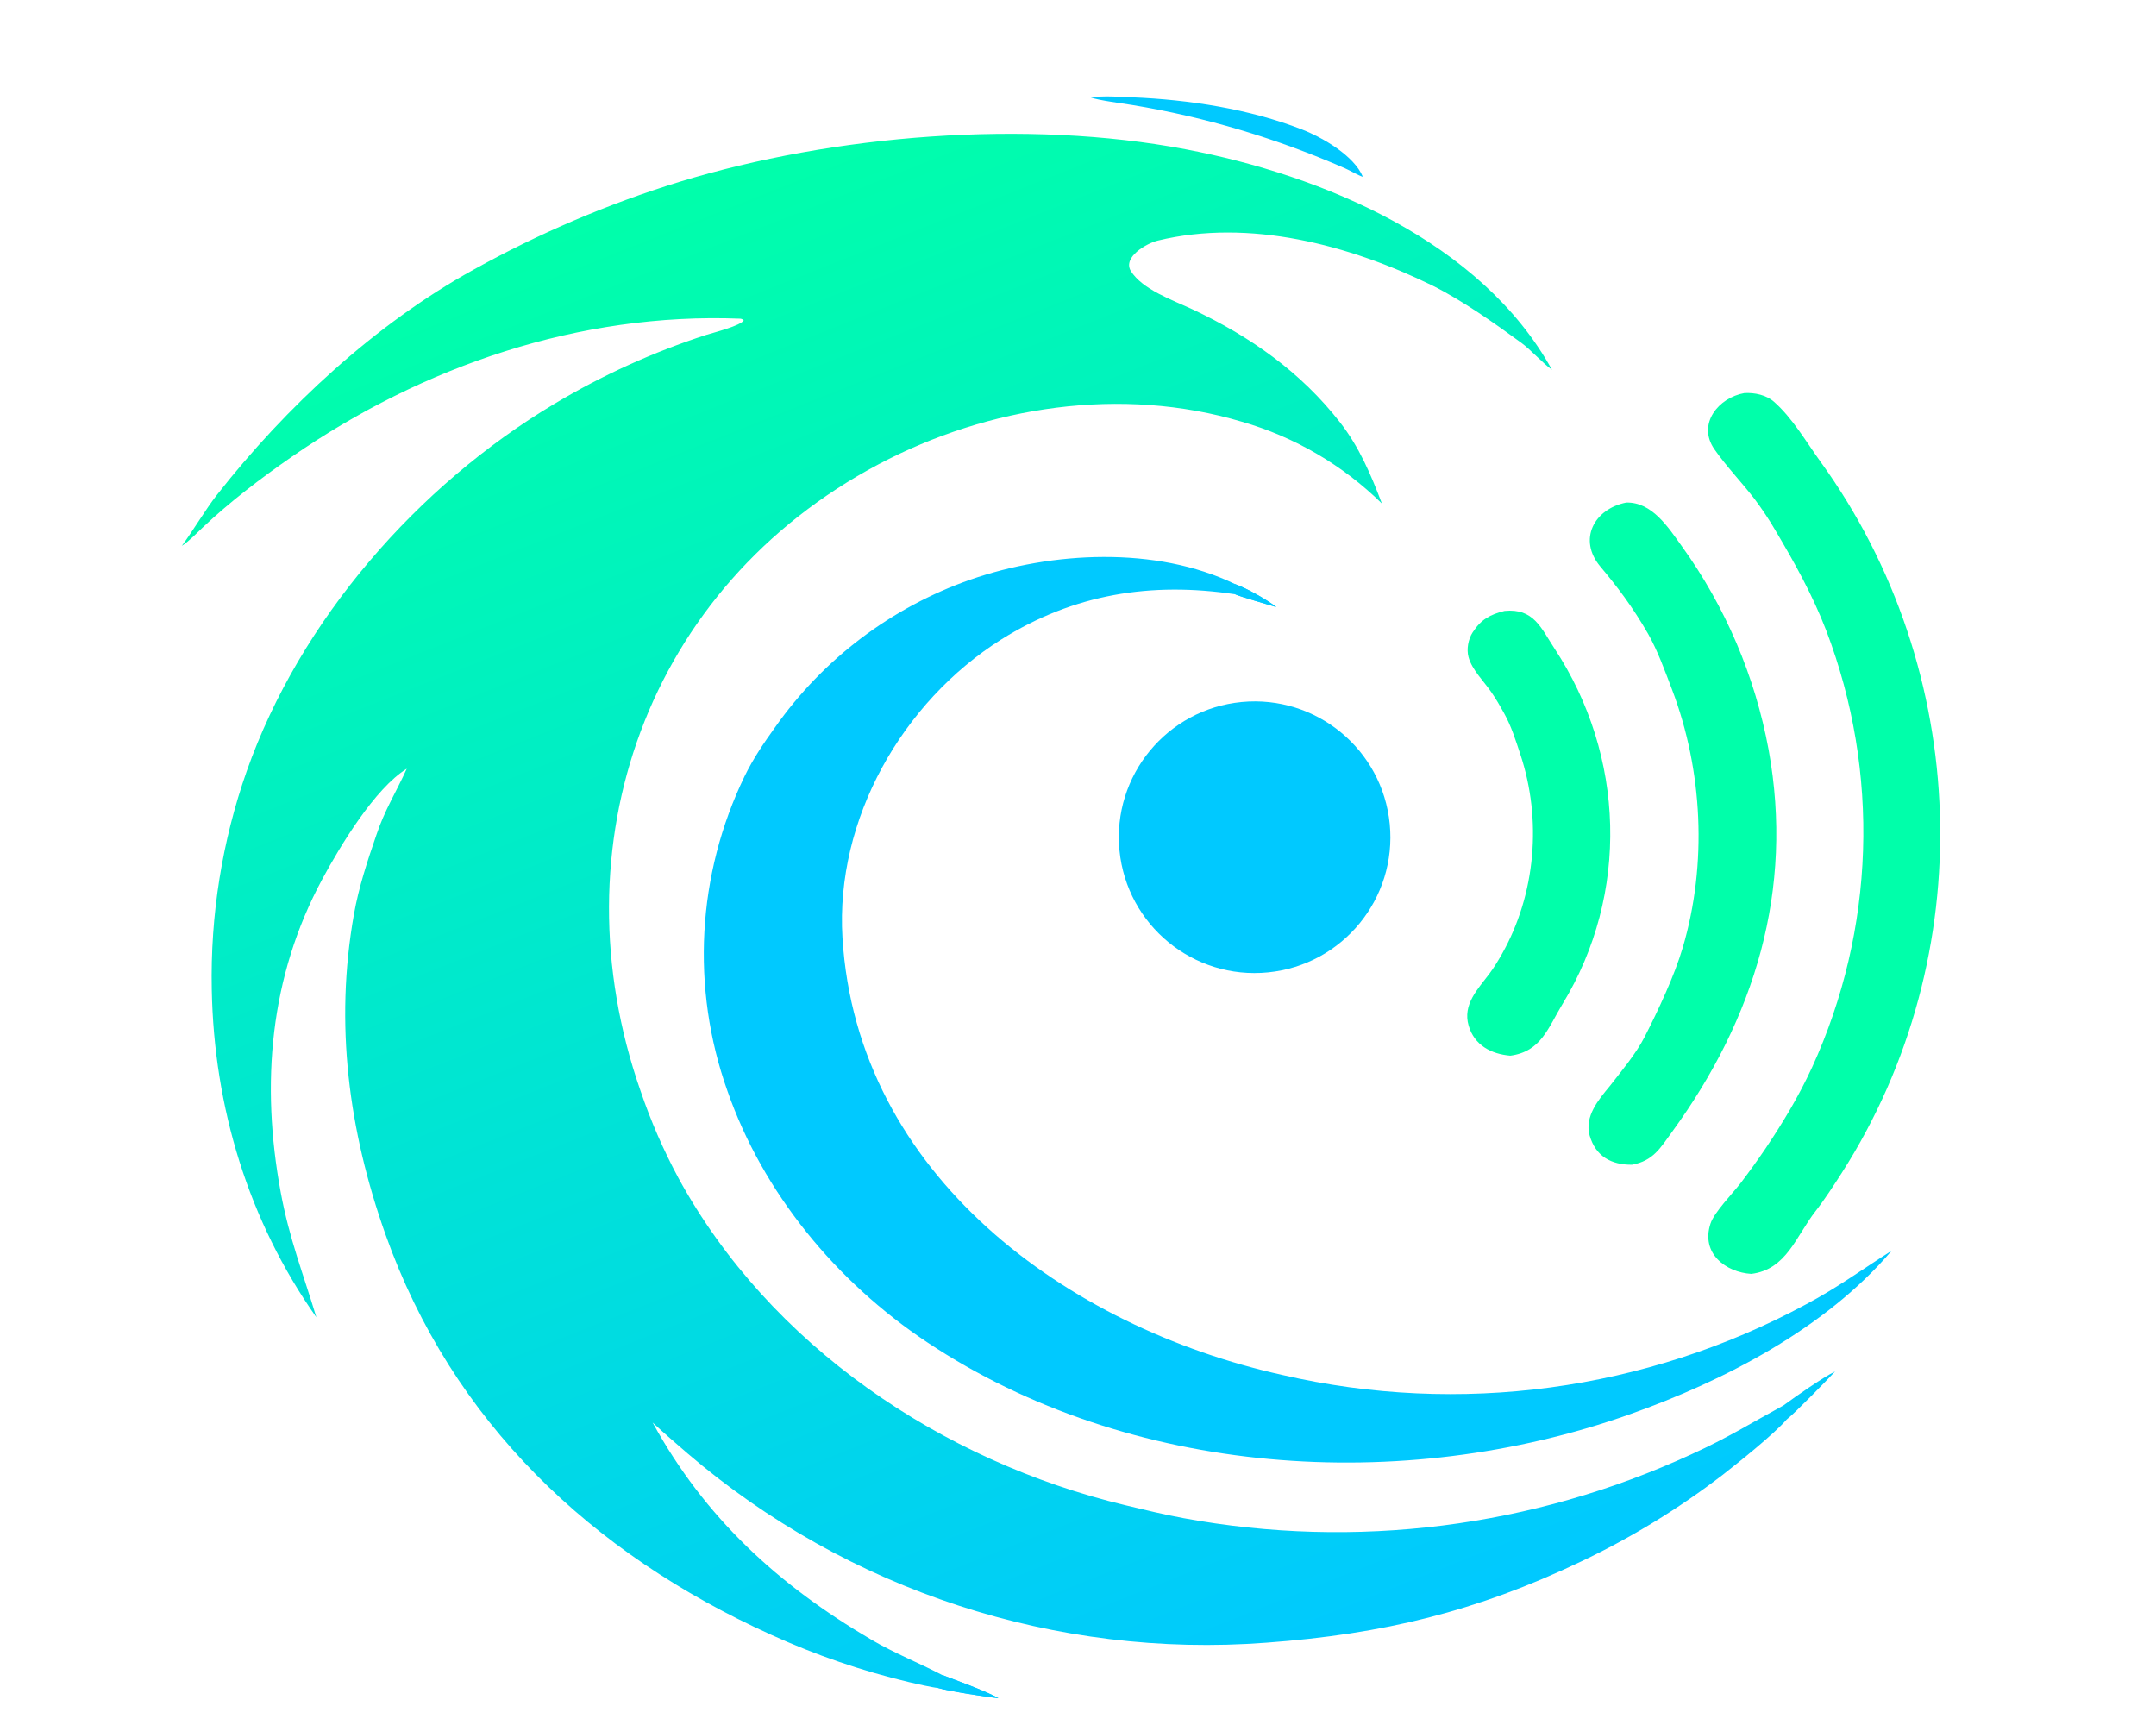
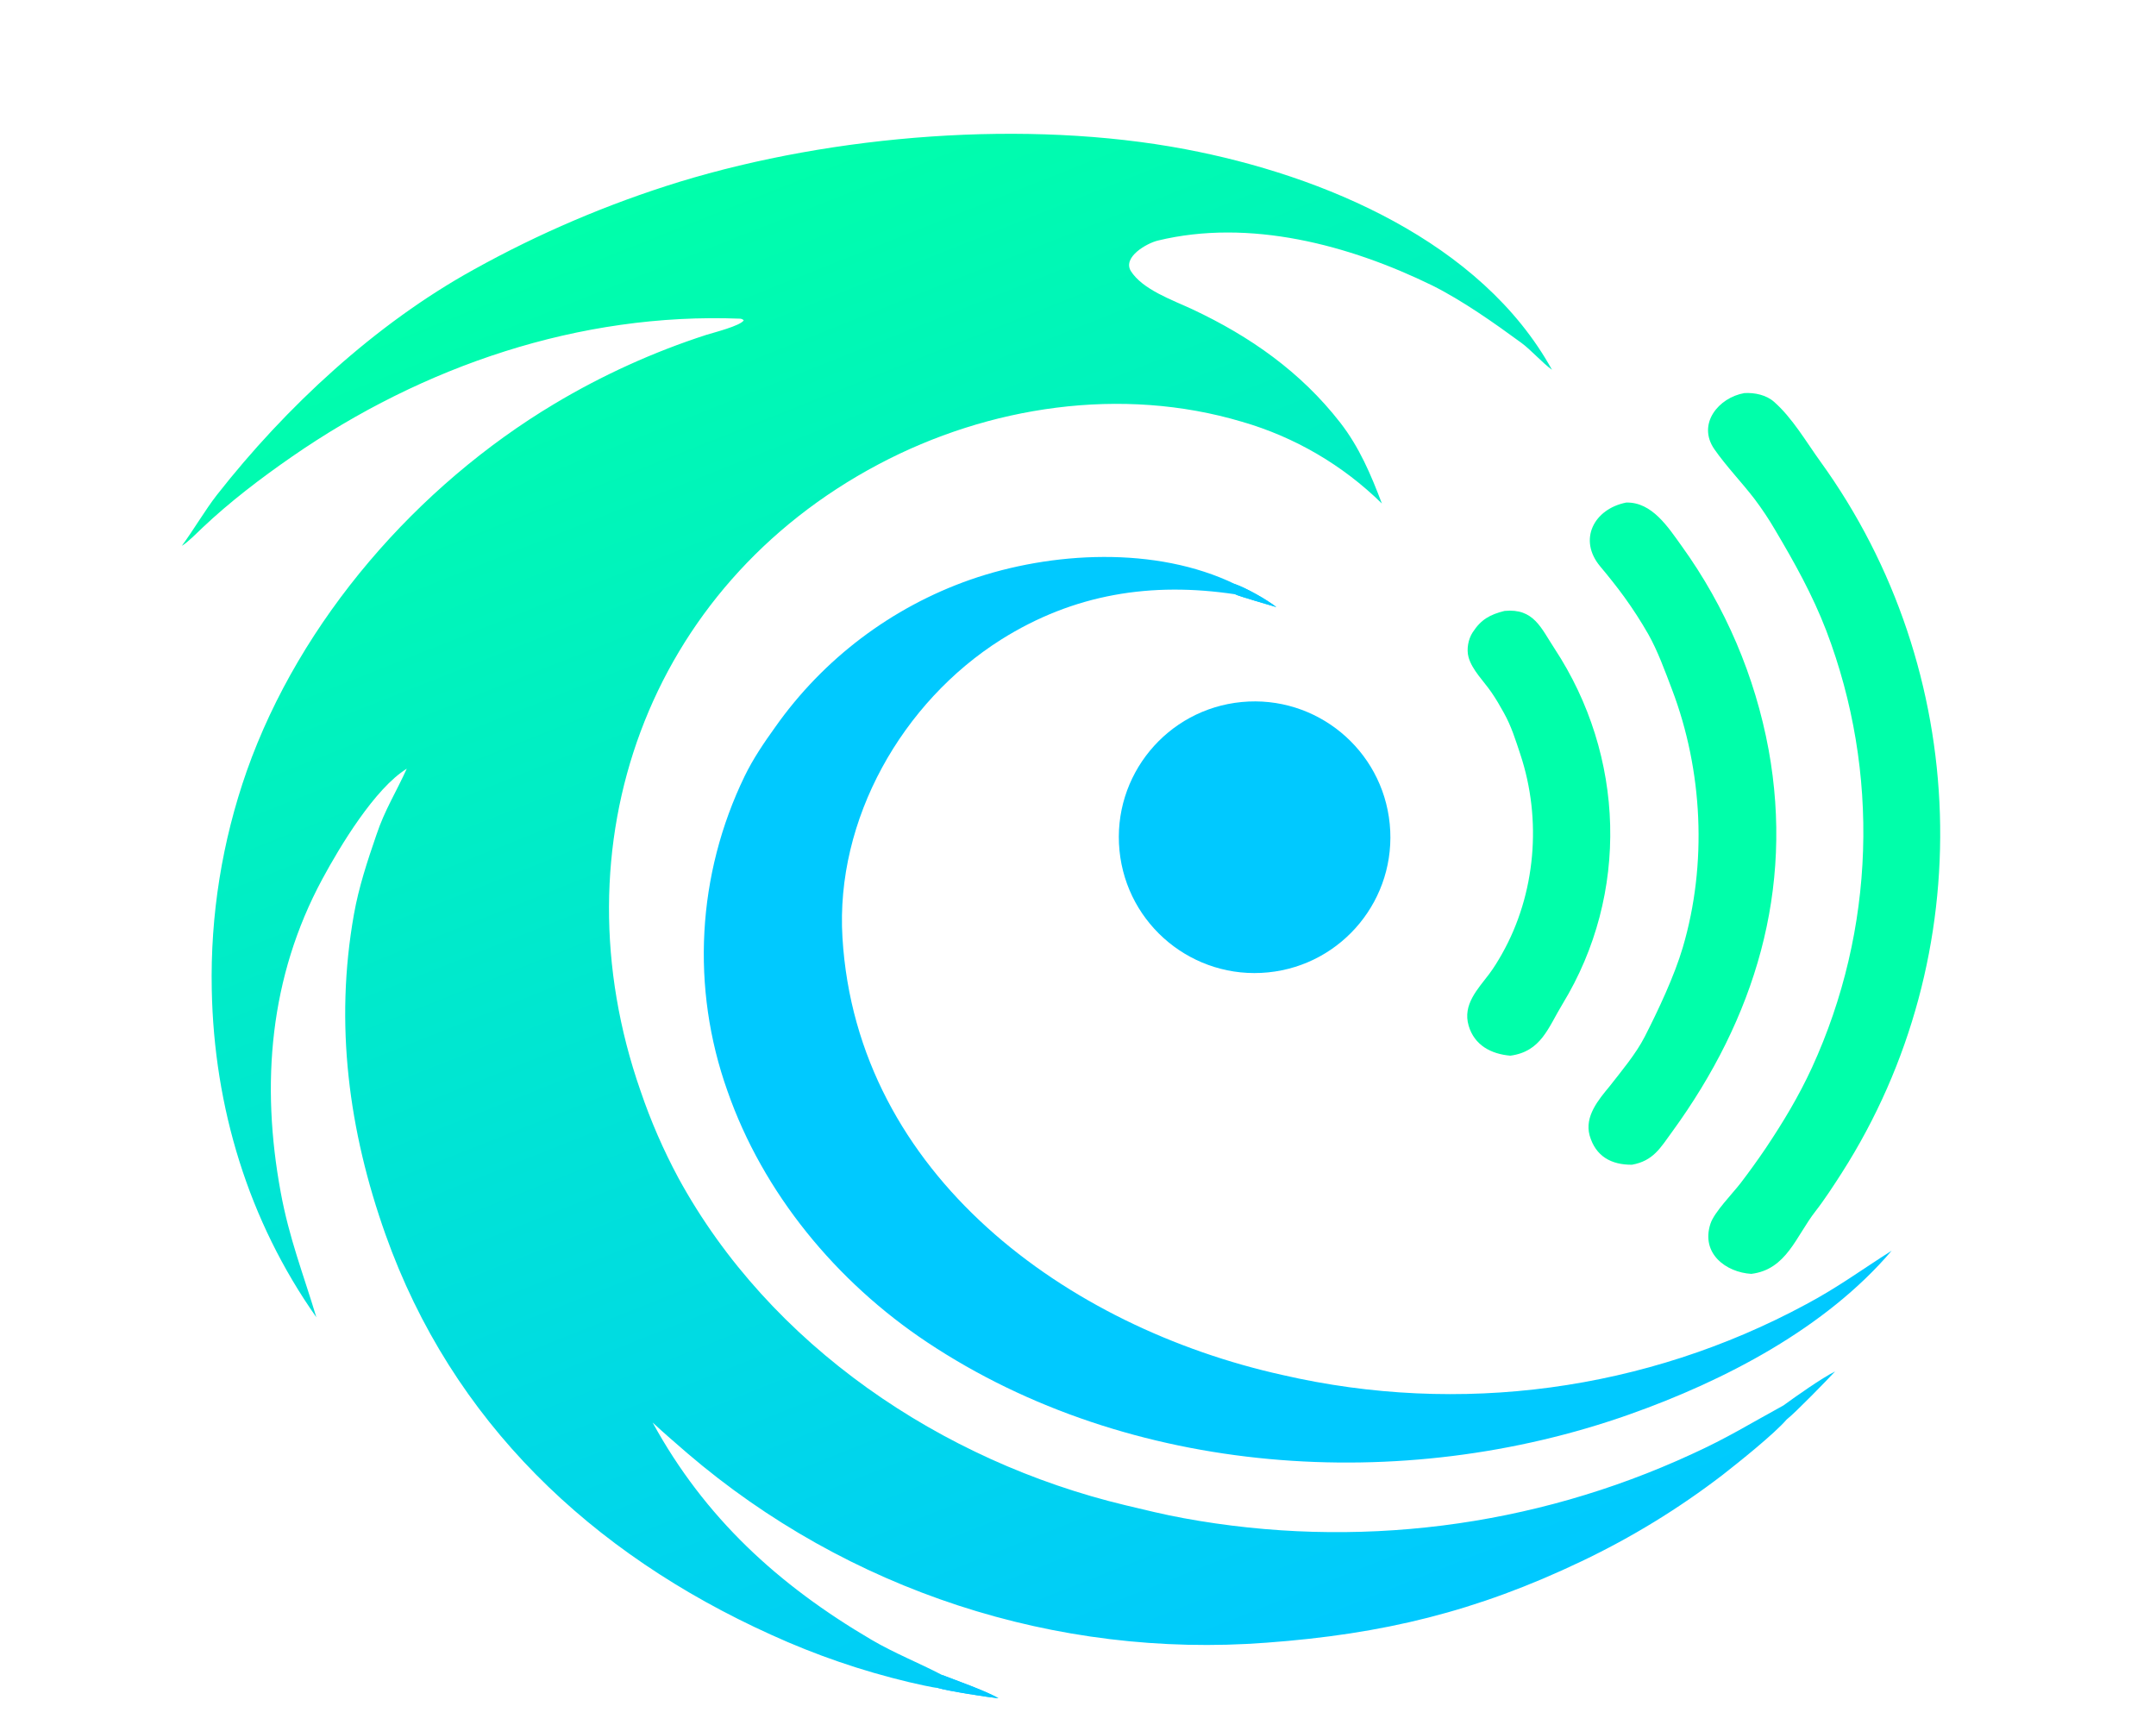
<svg xmlns="http://www.w3.org/2000/svg" version="1.1" style="display: block;" viewBox="0 0 2048 1638" width="1000" height="800" preserveAspectRatio="none">
  <defs>
    <linearGradient id="Gradient1" gradientUnits="userSpaceOnUse" x1="1198.19" y1="1603.43" x2="631.302" y2="176.009">
      <stop offset="0" stop-opacity="1" stop-color="#00C9FF" />
      <stop offset="1" stop-opacity="1" stop-color="#00FFAA" />
    </linearGradient>
    <linearGradient id="Gradient2" gradientUnits="userSpaceOnUse" x1="0" y1="0" x2="1" y2="1">
      <stop offset="0" stop-opacity="1" stop-color="#0099CC" />
      <stop offset="1" stop-opacity="1" stop-color="#00C9FF" />
    </linearGradient>
  </defs>
  <path transform="translate(0,0)" fill="url(#Gradient1)" d="M 172.709 518.328 C 184.027 503.005 195.19 483.813 205.966 470.066 C 271.532 386.428 356.599 307.583 449.87 256.064 C 511.98 221.539 577.522 193.585 645.432 172.657 C 792.461 127.771 975.553 113.174 1126.15 141.715 C 1256.62 166.442 1407.03 229.415 1474.24 351.129 C 1464.79 344.332 1454.45 332.364 1445.08 325.505 C 1419.45 306.737 1389.1 285.332 1360.4 271.01 C 1281.64 232.559 1186.93 207.312 1099.79 228.452 C 1089.33 230.99 1066.49 243.933 1074.05 257.157 C 1085.28 275.092 1113.98 284.937 1132.78 293.751 C 1187.5 319.414 1235.72 353.279 1273.08 401.306 C 1291.18 424.57 1302.23 450.575 1312.65 478.112 C 1275.48 441.605 1229.81 414.926 1179.75 400.485 C 1065.41 366.408 939.277 385.434 834.64 440.816 C 614.712 557.219 527.085 802.878 608.357 1035.62 C 618.058 1064.23 630.124 1091.99 644.429 1118.59 C 731.341 1277.82 894.764 1387.63 1069.07 1429.32 C 1087.18 1433.65 1105.71 1438.21 1123.99 1441.54 C 1287.43 1471.68 1456.2 1450.44 1607.09 1380.75 C 1640.71 1365.51 1662.71 1351.68 1694.08 1334.56 C 1706.08 1325.84 1730.45 1308.6 1743.16 1302.27 C 1736.42 1309.59 1705.27 1341.64 1697.16 1347.91 C 1685.25 1361.74 1651.39 1388.74 1636.55 1400.34 C 1594.79 1432.41 1549.77 1459.97 1502.22 1482.58 C 1402.32 1530.26 1313.8 1551.72 1202.91 1559.85 C 1003.02 1574.98 805.286 1510.31 652.97 1379.99 C 642.229 1370.68 630.289 1360.44 619.929 1350.79 C 669.418 1441.2 739.262 1505.05 827.713 1557 C 849.413 1569.75 872.748 1578.95 894.814 1590.45 C 907.934 1595.55 937.814 1606.1 948.409 1612.65 C 937.901 1611.51 900.443 1605.72 890.908 1602.83 C 886.97 1602.71 867.865 1598.36 863.5 1597.31 C 818.502 1586.6 774.651 1571.54 732.566 1552.34 C 561.829 1475.15 429.417 1350.23 366.145 1172.1 C 331.157 1073.6 317.738 972.16 336.181 868.345 C 340.788 842.412 349.001 817.593 357.546 792.787 C 365.411 769.154 376.327 752.209 386.38 729.937 C 356.155 748.573 323.108 803.324 306.144 834.796 C 256.01 927.803 247.651 1029.25 266.639 1132.12 C 274.776 1176.21 288.056 1209.56 300.52 1250.86 C 235.888 1159.19 203.263 1051.26 201.159 939.657 C 199.726 869.059 210.982 798.777 234.392 732.158 C 285.102 588.65 396.522 461.245 526.575 383.504 C 572.087 356.284 620.53 334.296 670.983 317.961 C 677.485 315.924 703.693 309.312 706.491 304.14 C 705.592 303.246 704.263 302.65 702.984 302.6 C 550.581 296.666 401.714 347.496 277.111 433.783 C 247.647 454.187 218.2 476.615 192.197 501.222 C 186.742 506.385 178.849 514.553 172.709 518.328 z" />
  <path transform="translate(0,0)" fill="#00C9FF" d="M 894.814 1590.45 C 907.934 1595.55 937.814 1606.1 948.409 1612.65 C 937.901 1611.51 900.443 1605.72 890.908 1602.83 C 898.166 1600.38 912.114 1607.17 920.047 1605.02 C 916.944 1598.55 900.002 1597.28 894.814 1590.45 z" />
  <path transform="translate(0,0)" fill="#00C9FF" d="M 1796.89 1187.63 C 1734.47 1260.96 1638.68 1310.97 1547.49 1343.19 C 1332.21 1419.27 1073.3 1402.64 880.672 1274.53 C 794.332 1217.1 724.797 1132.86 690.958 1035.8 C 656.156 938.04 662.056 830.399 707.334 737.026 C 715.296 720.628 725.68 705.311 736.306 690.542 C 782.016 625.651 846.858 576.661 921.769 550.417 C 999.006 523.576 1098.17 518.402 1173.05 554.582 C 1184.18 558.551 1203.17 569.23 1212.4 576.472 C 1207.38 574.872 1176.52 566.158 1173.36 564.319 C 1093.67 552.342 1020.09 563.866 950.934 607.339 C 857.05 666.61 793.448 778.066 800.259 890.38 C 813.948 1116.1 1013.99 1260.34 1218.05 1305.6 C 1386.5 1344.48 1563.35 1320.65 1715.5 1238.58 C 1745.68 1222.55 1768.8 1205.42 1796.89 1187.63 z" />
  <path transform="translate(0,0)" fill="#00C9FF" d="M 1173.05 554.582 C 1184.18 558.551 1203.17 569.23 1212.4 576.472 C 1207.38 574.872 1176.52 566.158 1173.36 564.319 L 1174.56 563.311 C 1178.21 564.22 1184.36 565.986 1187.75 564.317 C 1185.94 562.343 1176.12 557.911 1173.05 556.403 L 1173.05 554.582 z" />
  <path transform="translate(0,0)" fill="#00FFAA" d="M 1657.01 373.255 C 1666.82 372.683 1677.83 375.044 1685.16 381.538 C 1702.7 396.951 1715.73 419.648 1729.23 438.299 C 1872.67 636.569 1881.63 907.146 1749.63 1113.57 C 1742.49 1124.73 1732.95 1139.42 1724.59 1150.1 C 1705.99 1173.85 1697.09 1205.55 1663.52 1209.63 C 1639.6 1208.16 1615.36 1190.38 1624.84 1161.82 C 1628.4 1151.06 1645.57 1133.57 1653.41 1123.45 C 1661.65 1112.66 1669.58 1101.64 1677.21 1090.41 C 1694 1065.29 1708.45 1041.34 1721.19 1013.78 C 1781.2 882.876 1786.09 733.351 1734.78 598.798 C 1721.58 564.573 1704.94 534.853 1686.28 503.341 C 1680.3 493.079 1673.71 483.183 1666.55 473.705 C 1654.39 457.869 1639.64 442.629 1628.49 426.558 C 1611.85 402.566 1632.46 377.525 1657.01 373.255 z" />
  <path transform="translate(0,0)" fill="#00C9FF" d="M 1179.48 666.616 C 1250.27 659.844 1313.19 711.65 1320.12 782.425 C 1327.06 853.2 1275.4 916.235 1204.64 923.335 C 1133.65 930.459 1070.36 878.592 1063.4 807.584 C 1056.44 736.576 1108.46 673.409 1179.48 666.616 z" />
  <path transform="translate(0,0)" fill="#00FFAA" d="M 1544.72 477.217 C 1569.24 476.513 1584.66 500.734 1597.55 518.654 C 1638.97 576.16 1667.14 642.132 1680.01 711.824 C 1704.29 845.112 1666.8 966.959 1588.43 1074.63 C 1577.18 1090.08 1570.46 1102.32 1550.23 1105.99 C 1530.64 1106.15 1515.69 1098.1 1509.98 1078.14 C 1505.06 1060.07 1518.32 1044.39 1529.03 1031.44 C 1540.25 1017.05 1554.01 1000.71 1562.32 984.454 C 1575.21 959.229 1590.53 926.689 1598.5 899.652 C 1621.86 820.42 1617.53 731.568 1588.18 654.52 C 1581.63 637.336 1574.66 617.972 1565.64 602.063 C 1558.72 589.985 1551.17 578.285 1543.01 567.01 C 1536.09 557.435 1527.77 547.048 1520.13 537.945 C 1498.74 512.473 1514.1 483.277 1544.72 477.217 z" />
  <path transform="translate(0,0)" fill="#00FFAA" d="M 1429.12 580.118 C 1456.99 577.378 1463.8 596.319 1476.65 615.846 C 1543.64 717.684 1548.06 848.695 1484.28 953.345 C 1470.57 975.853 1464.09 998.5 1434.66 1002.44 C 1416.5 1000.89 1400.55 992.601 1395.08 973.959 C 1389.18 953.86 1403.73 939.308 1414.75 924.658 C 1419.09 918.883 1423.04 912.321 1426.63 906.026 C 1458.91 848.98 1464.8 778.177 1444.13 716.16 C 1439.56 702.438 1435.74 689.827 1428.54 676.907 C 1424.64 669.886 1421.3 664.077 1416.69 657.352 C 1409.54 646.9 1398.3 636.196 1394.95 623.933 C 1392.92 616.496 1394.68 606.984 1398.83 600.568 C 1406.88 588.098 1415.44 583.562 1429.12 580.118 z" />
-   <path transform="translate(0,0)" fill="#00C9FF" d="M 1036.12 92.558 C 1048.42 90.719 1063.07 91.914 1075.72 92.433 C 1129.29 94.634 1186.79 103.408 1236.83 122.947 C 1256.41 130.592 1286.32 147.888 1294.6 167.911 C 1289.84 166.403 1282.6 161.978 1277.67 159.823 C 1212.89 131.512 1145.23 111.133 1075.44 99.7 C 1066.06 98.163 1044.09 95.435 1036.12 92.558 z" />
</svg>
